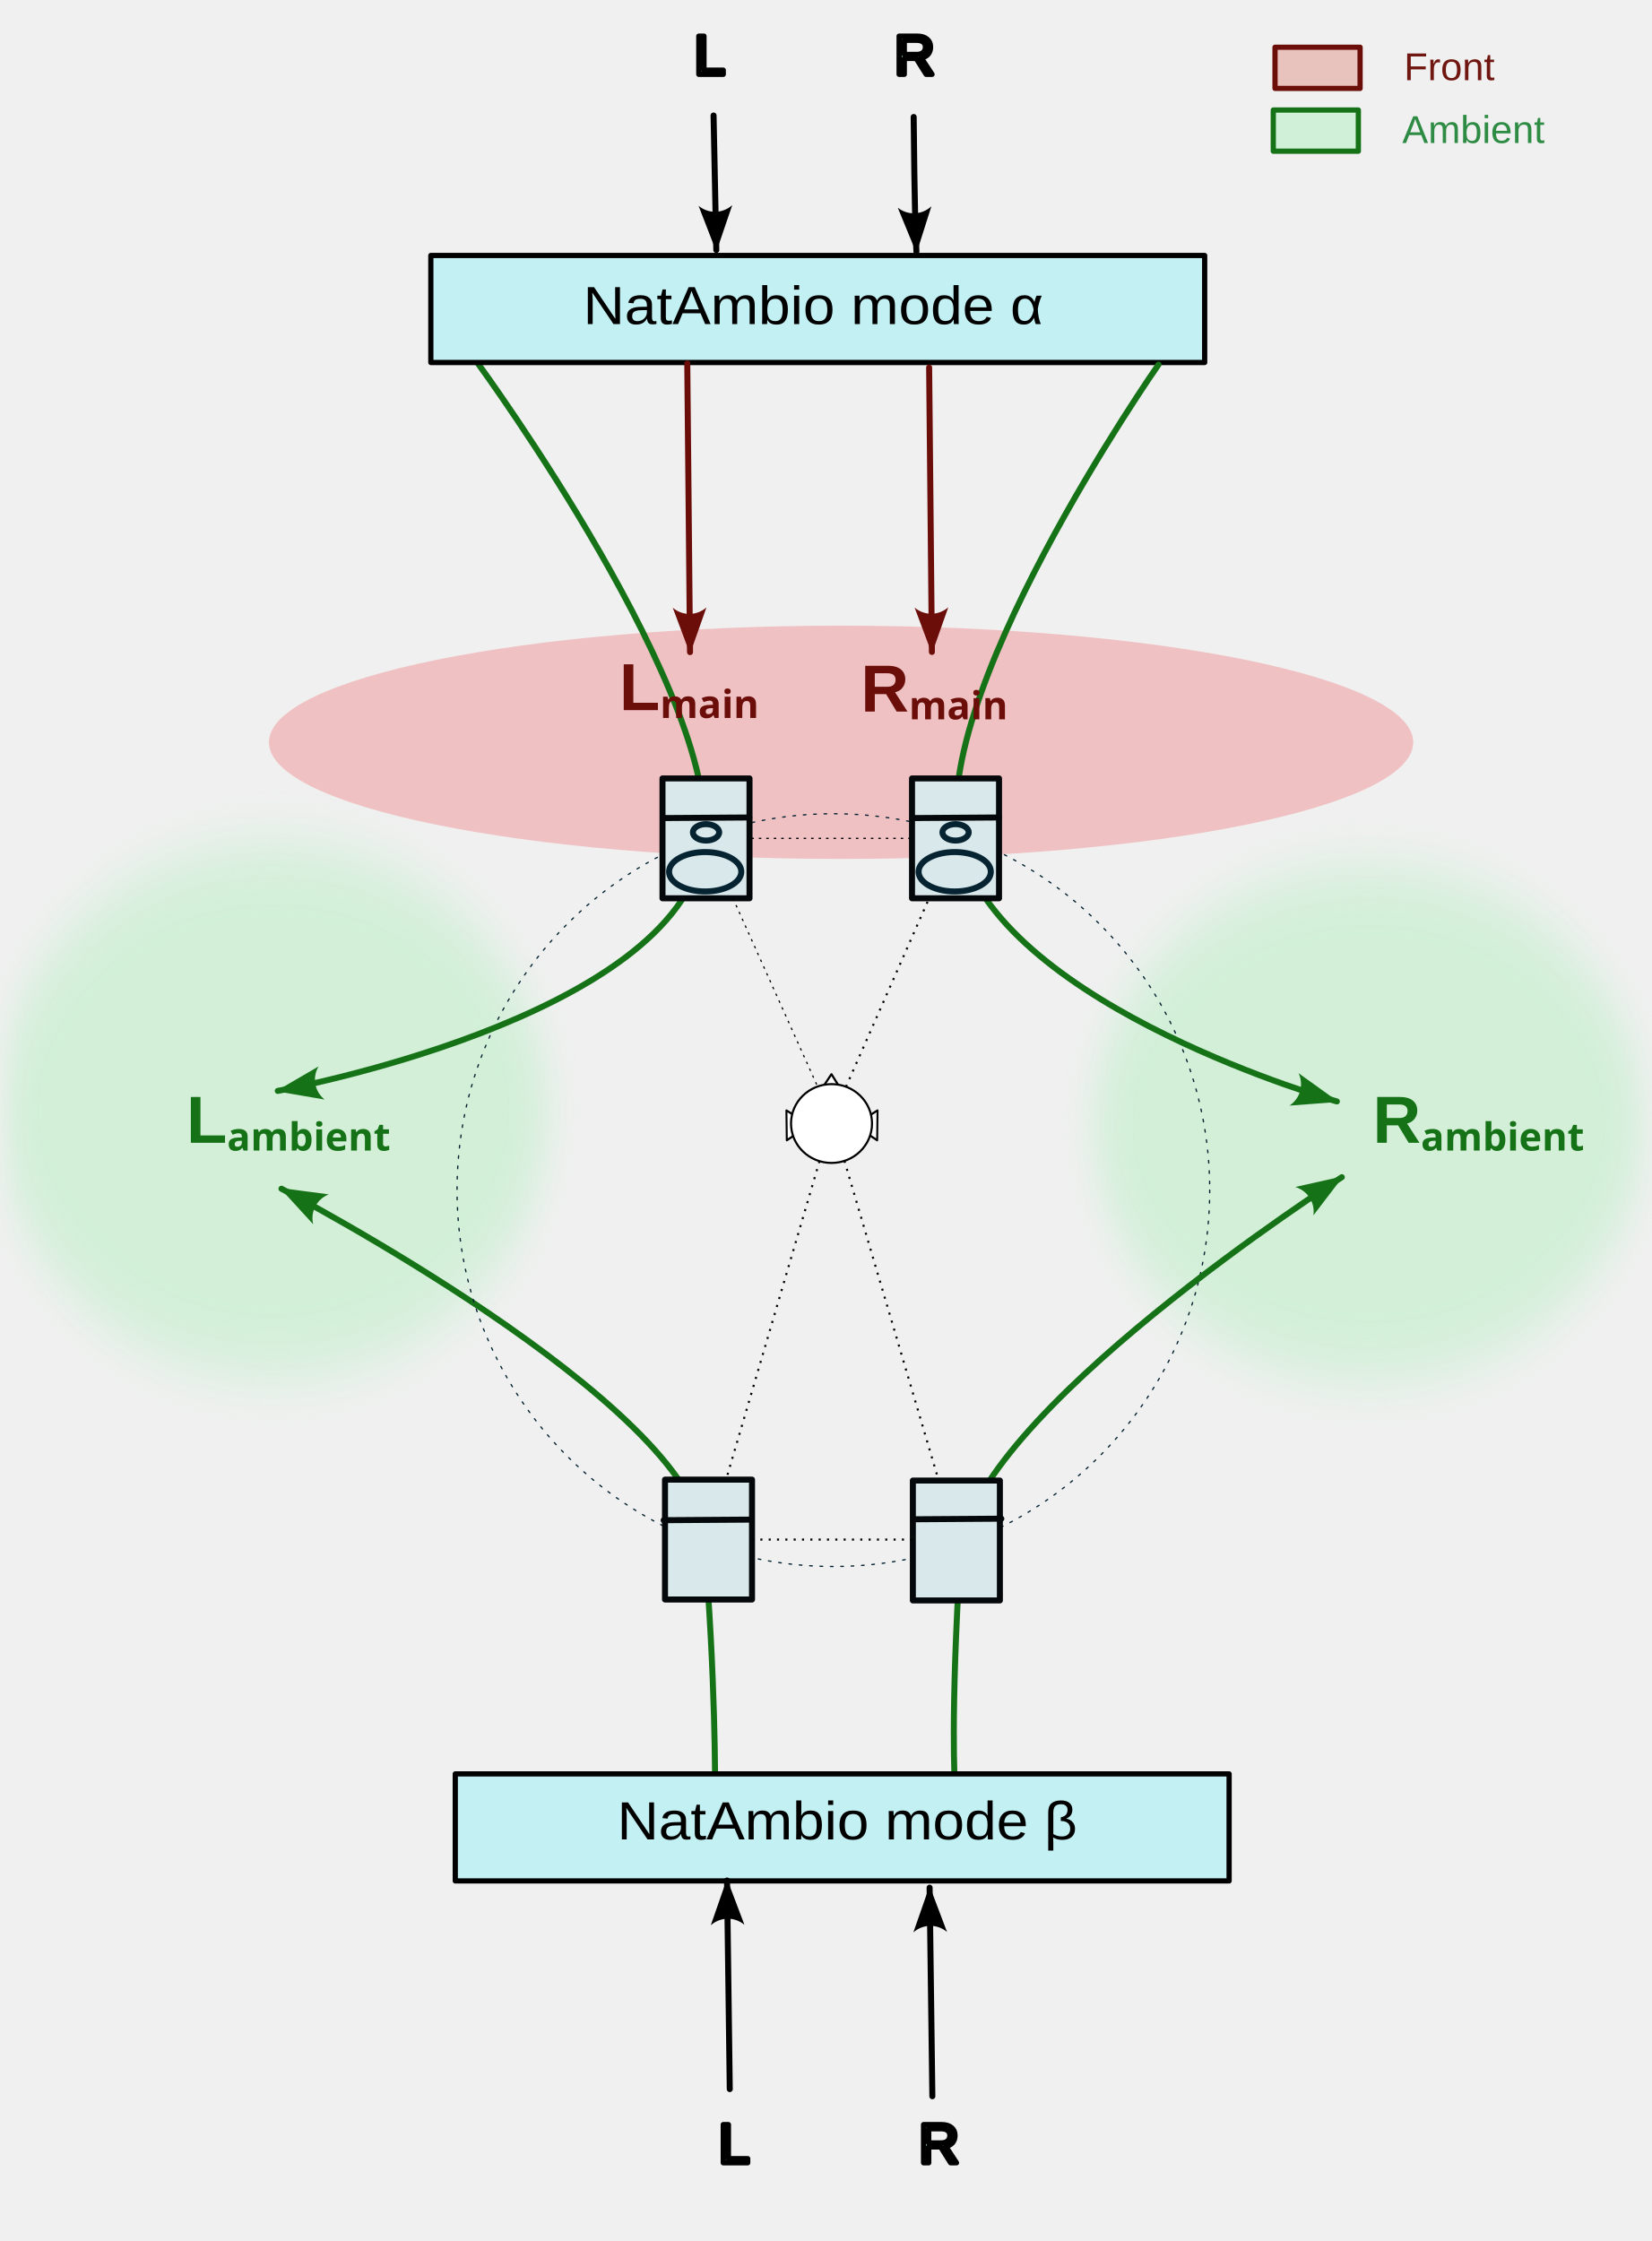
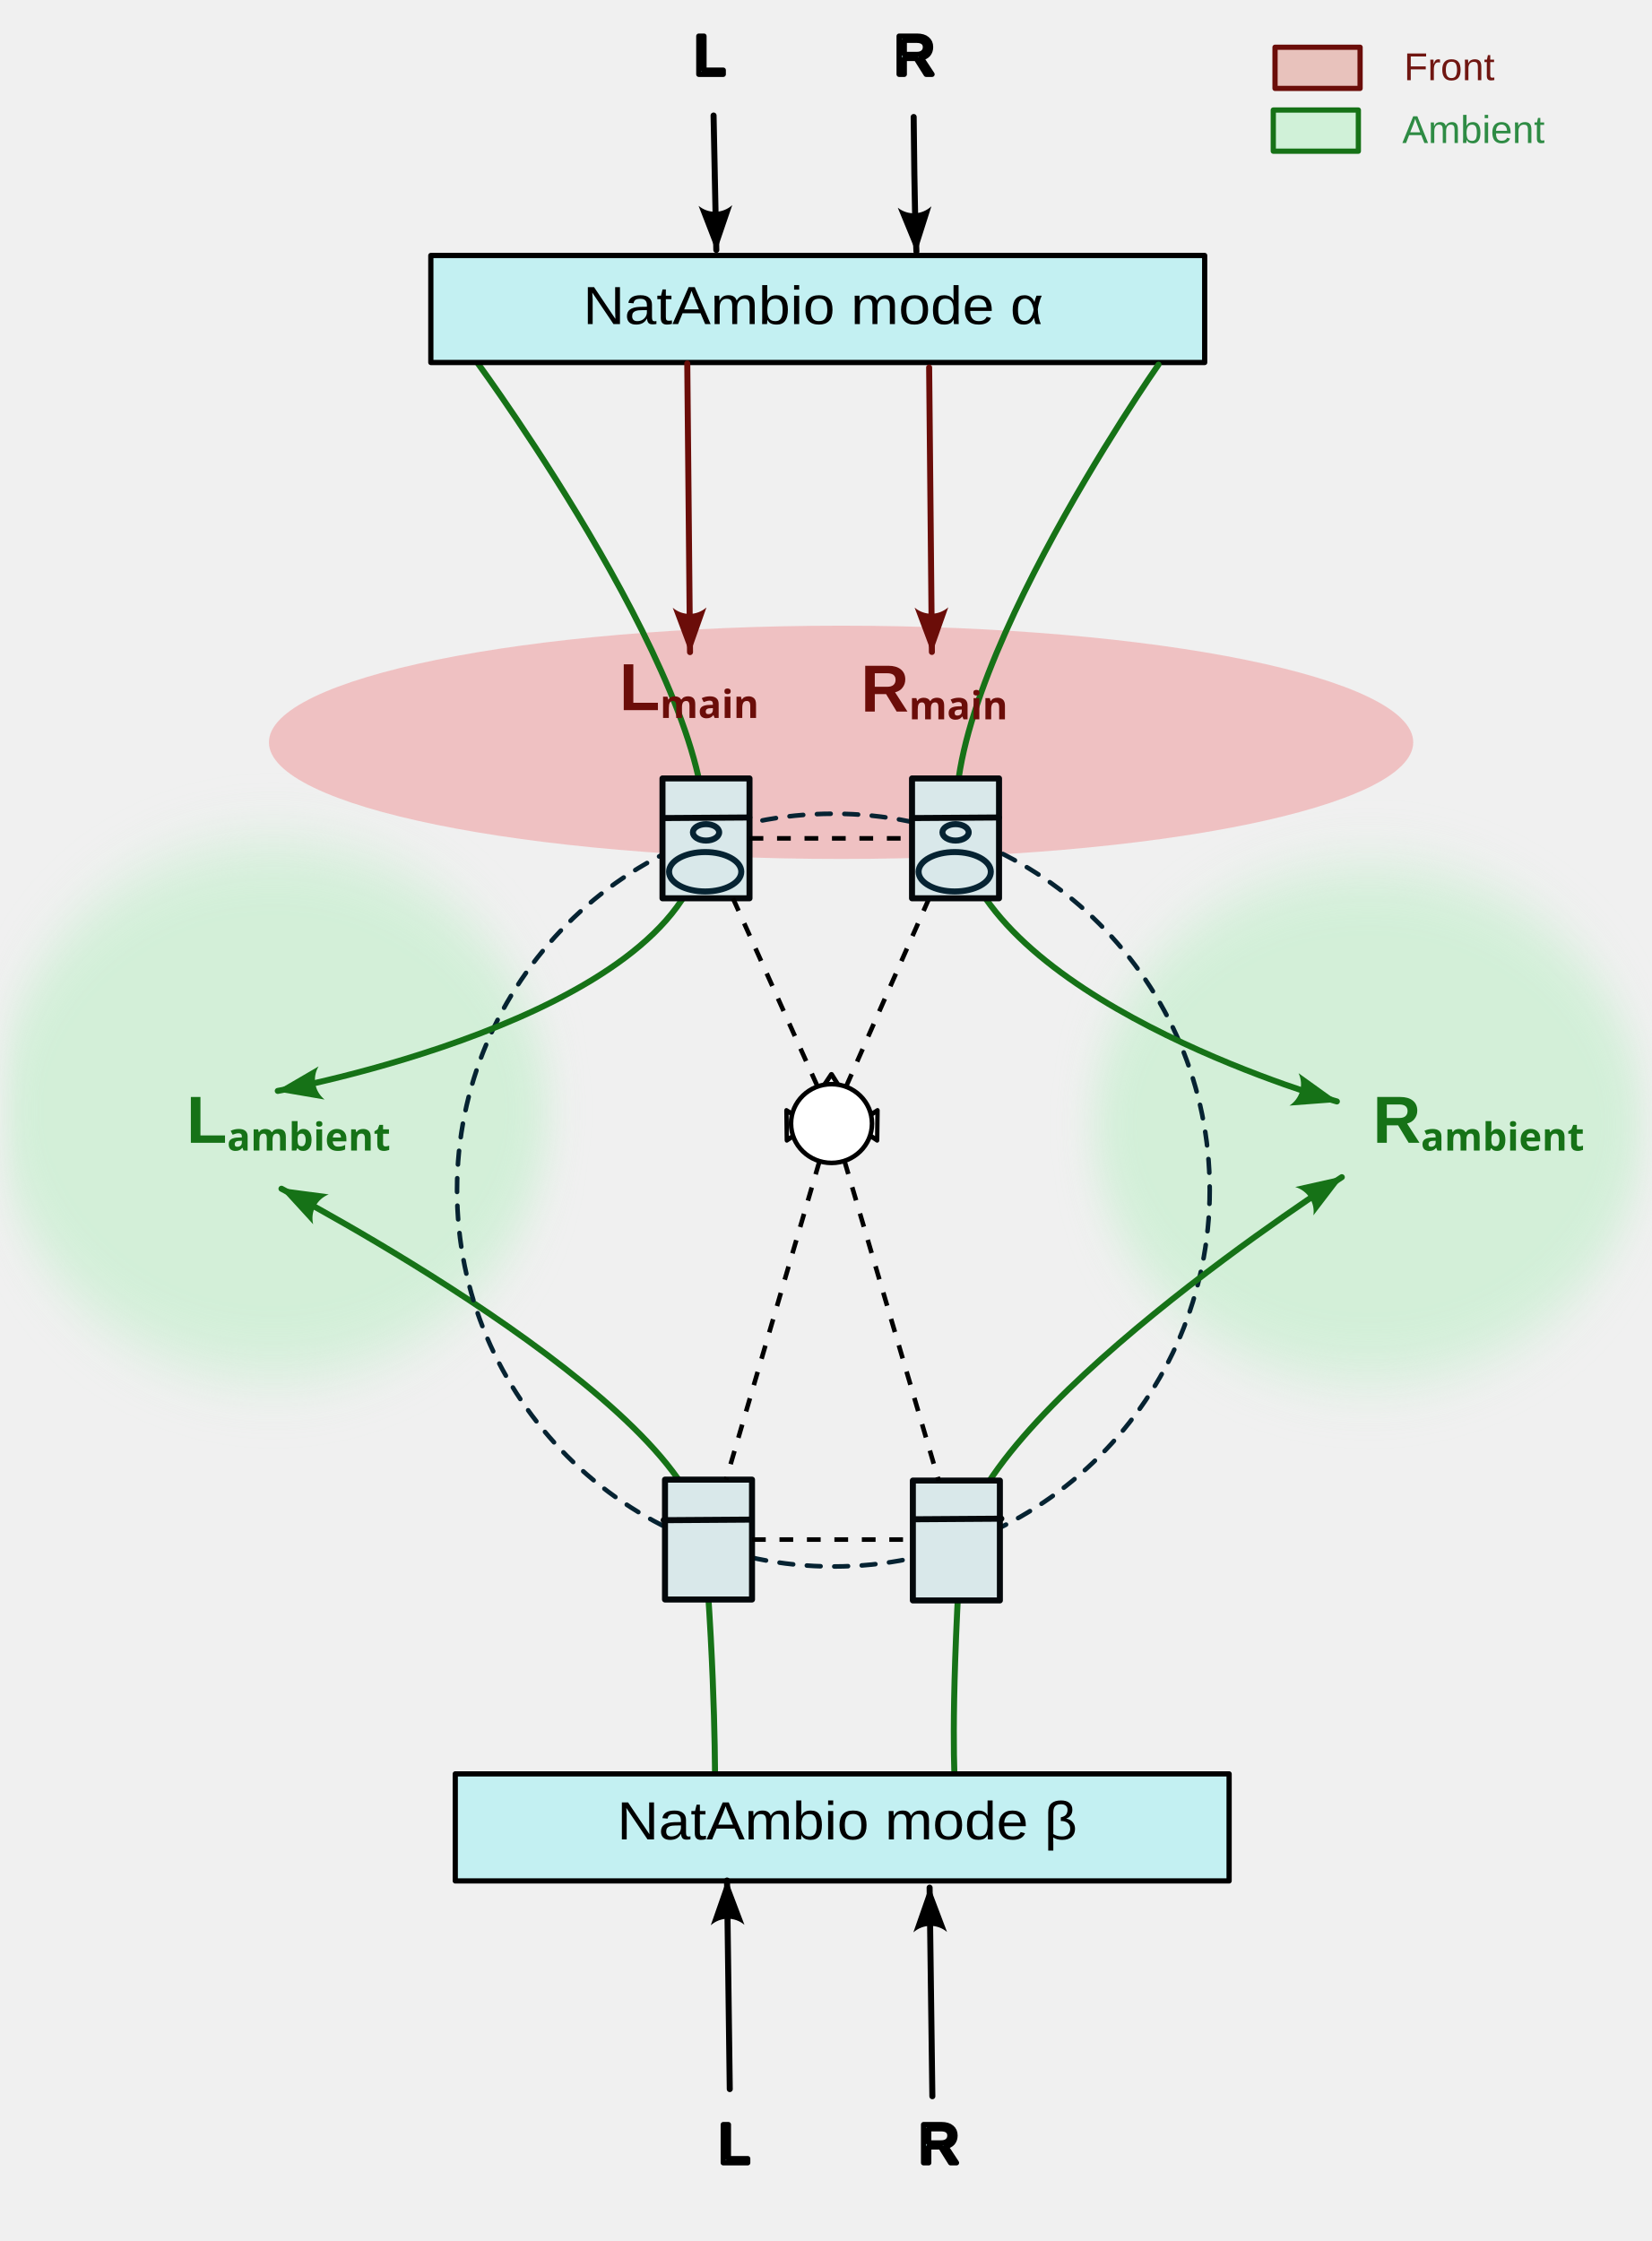
<svg xmlns="http://www.w3.org/2000/svg" width="210mm" height="285mm" viewBox="0 0 210 285" version="1.1" id="svg1">
  <defs id="defs1">
    <marker style="overflow:visible" id="ConcaveTriangle" refX="6" refY="0" orient="auto-start-reverse" markerWidth="1" markerHeight="1" viewBox="0 0 1 1" preserveAspectRatio="xMidYMid">
      <path transform="scale(0.7)" d="M -2,-4 9,0 -2,4 c 2,-2.33 2,-5.66 0,-8 z" style="fill:context-stroke;fill-rule:evenodd;stroke:none" id="path9" />
    </marker>
    <marker style="overflow:visible" id="ConcaveTriangle-2" refX="6" refY="0" orient="auto-start-reverse" markerWidth="1" markerHeight="1" viewBox="0 0 1 1" preserveAspectRatio="xMidYMid">
      <path transform="scale(0.7)" d="M -2,-4 9,0 -2,4 c 2,-2.33 2,-5.66 0,-8 z" style="fill:context-stroke;fill-rule:evenodd;stroke:none" id="path9-7" />
    </marker>
    <marker style="overflow:visible" id="ConcaveTriangle-7" refX="6" refY="0" orient="auto-start-reverse" markerWidth="1" markerHeight="1" viewBox="0 0 1 1" preserveAspectRatio="xMidYMid">
      <path transform="scale(0.7)" d="M -2,-4 9,0 -2,4 c 2,-2.33 2,-5.66 0,-8 z" style="fill:context-stroke;fill-rule:evenodd;stroke:none" id="path9-4" />
    </marker>
    <marker style="overflow:visible" id="ConcaveTriangle-7-1" refX="6" refY="0" orient="auto-start-reverse" markerWidth="1" markerHeight="1" viewBox="0 0 1 1" preserveAspectRatio="xMidYMid">
      <path transform="scale(0.7)" d="M -2,-4 9,0 -2,4 c 2,-2.33 2,-5.66 0,-8 z" style="fill:context-stroke;fill-rule:evenodd;stroke:none" id="path9-4-9" />
    </marker>
    <marker style="overflow:visible" id="ConcaveTriangle-7-6" refX="6" refY="0" orient="auto-start-reverse" markerWidth="1" markerHeight="1" viewBox="0 0 1 1" preserveAspectRatio="xMidYMid">
      <path transform="scale(0.7)" d="M -2,-4 9,0 -2,4 c 2,-2.33 2,-5.66 0,-8 z" style="fill:context-stroke;fill-rule:evenodd;stroke:none" id="path9-4-6" />
    </marker>
    <marker style="overflow:visible" id="ConcaveTriangle-7-6-2" refX="6" refY="0" orient="auto-start-reverse" markerWidth="1" markerHeight="1" viewBox="0 0 1 1" preserveAspectRatio="xMidYMid">
      <path transform="scale(0.7)" d="M -2,-4 9,0 -2,4 c 2,-2.33 2,-5.66 0,-8 z" style="fill:context-stroke;fill-rule:evenodd;stroke:none" id="path9-4-6-5" />
    </marker>
    <marker style="overflow:visible" id="ConcaveTriangle-8-4" refX="6" refY="0" orient="auto-start-reverse" markerWidth="1" markerHeight="1" viewBox="0 0 1 1" preserveAspectRatio="xMidYMid">
      <path transform="scale(0.7)" d="M -2,-4 9,0 -2,4 c 2,-2.33 2,-5.66 0,-8 z" style="fill:context-stroke;fill-rule:evenodd;stroke:none" id="path9-2-1" />
    </marker>
    <marker style="overflow:visible" id="ConcaveTriangle-8" refX="6" refY="0" orient="auto-start-reverse" markerWidth="1" markerHeight="1" viewBox="0 0 1 1" preserveAspectRatio="xMidYMid">
      <path transform="scale(0.7)" d="M -2,-4 9,0 -2,4 c 2,-2.33 2,-5.66 0,-8 z" style="fill:context-stroke;fill-rule:evenodd;stroke:none" id="path9-2" />
    </marker>
    <filter style="color-interpolation-filters:sRGB" id="filter12" x="-0.081" y="-0.135" width="1.161" height="1.269">
      <feGaussianBlur stdDeviation="2.036" id="feGaussianBlur12" />
    </filter>
    <filter style="color-interpolation-filters:sRGB" id="filter12-4" x="-0.081" y="-0.135" width="1.161" height="1.269">
      <feGaussianBlur stdDeviation="2.036" id="feGaussianBlur12-8" />
    </filter>
  </defs>
  <g id="layer1">
    <ellipse style="opacity:0.568;fill:#bceec6;fill-opacity:0.988;stroke:none;stroke-width:0.18;stroke-linecap:round;stroke-linejoin:round;stroke-dasharray:0.18, 0.541;stroke-dashoffset:0;filter:url(#filter12)" id="path12-1" cx="32.251" cy="178.215" rx="30.276" ry="18.148" transform="matrix(1.155089,0,0,1.867913,-2.500748,-191.6368)" />
    <ellipse style="opacity:0.568;fill:#bceec6;fill-opacity:0.988;stroke:none;stroke-width:0.184;stroke-linecap:round;stroke-linejoin:round;stroke-dasharray:0.184, 0.551;stroke-dashoffset:0;filter:url(#filter12-4)" id="path12-4" cx="169.427" cy="178.548" rx="30.276" ry="18.148" transform="matrix(1.155089,0,0,1.799734,-21.6227,-178.3809)" />
    <ellipse style="opacity:0.36;fill:#ef7073;fill-opacity:1;stroke:none;stroke-width:0.765;stroke-linecap:round;stroke-linejoin:round;stroke-dasharray:none;stroke-opacity:1" id="path14" cx="106.969" cy="94.403" rx="72.767" ry="14.833" />
    <path style="fill:none;fill-opacity:1;stroke:#167217;stroke-width:0.765;stroke-linecap:round;stroke-linejoin:round;stroke-dasharray:none;stroke-opacity:1;marker-end:url(#ConcaveTriangle-7-6)" d="m 90.939,227.259 c 0,0 0.1,-13.794 -1.396,-31.41 C 88.064,178.436 35.797,151.177 35.797,151.177" id="path10-7-8" />
-     <ellipse style="fill:none;stroke:#062332;stroke-width:0.165;stroke-linecap:round;stroke-linejoin:round;stroke-dasharray:0.33, 0.99;stroke-dashoffset:0" id="path1" cx="105.99" cy="151.353" rx="47.863" ry="47.866" />
+     <ellipse style="fill:none;stroke:#062332;stroke-width:0.582;stroke-linecap:round;stroke-linejoin:round;stroke-dasharray:1.746,1.746;stroke-dashoffset:0" id="path1" cx="105.99" cy="151.353" rx="47.863" ry="47.866" />
    <path style="fill:none;fill-opacity:1;stroke:#167217;stroke-width:0.765;stroke-linecap:round;stroke-linejoin:round;stroke-dasharray:none;stroke-opacity:1;marker-end:url(#ConcaveTriangle-7-6-2)" d="m 121.443,226.837 c 0,0 -0.598,-8.21 0.698,-29.316 1.071,-17.443 48.511,-47.813 48.511,-47.813" id="path10-7-8-4" />
    <rect style="fill:#d9e8ea;fill-opacity:1;stroke:#04080b;stroke-width:0.765;stroke-linecap:round;stroke-linejoin:round;stroke-dasharray:none;stroke-dashoffset:0;stroke-opacity:1" id="rect1-3-9" width="11.067" height="15.244" x="116.098" y="188.291" />
    <path style="fill:none;fill-opacity:1;stroke:#167217;stroke-width:0.765;stroke-linecap:round;stroke-linejoin:round;stroke-dasharray:none;stroke-opacity:1;marker-end:url(#ConcaveTriangle-7)" d="m 60.803,46.251 c 0,0 31.571,43.102 28.618,61.493 -3.505,21.831 -54.095,30.992 -54.095,30.992" id="path10-7" />
    <g id="g4" transform="matrix(0.5982915,0,0,0.5983238,53.1442,-40.07348)" style="stroke-width:1.671">
      <g id="g5" style="stroke-width:1.671">
        <rect style="fill:#d9e8ea;fill-opacity:1;stroke:#04080b;stroke-width:1.279;stroke-linecap:round;stroke-linejoin:round;stroke-dasharray:none;stroke-dashoffset:0;stroke-opacity:1" id="rect1" width="18.497" height="25.477" x="52.001" y="232.435" />
        <ellipse style="fill:#d9e8ea;fill-opacity:1;stroke:#062332;stroke-width:1.279;stroke-linecap:round;stroke-linejoin:round;stroke-dasharray:none;stroke-dashoffset:0" id="path2" cx="61.075" cy="252.271" rx="7.678" ry="4.188" />
        <ellipse style="fill:#d9e8ea;fill-opacity:1;stroke:#062332;stroke-width:1.279;stroke-linecap:round;stroke-linejoin:round;stroke-dasharray:none;stroke-dashoffset:0" id="path3" cx="61.255" cy="243.895" rx="2.792" ry="1.745" />
        <path style="fill:#d9e8ea;fill-opacity:1;stroke:#04080b;stroke-width:1.279;stroke-linecap:round;stroke-linejoin:round;stroke-dasharray:none;stroke-dashoffset:0;stroke-opacity:1" d="m 52.071,240.858 c 18.385,-0.123 18.385,-0.123 18.385,-0.123" id="path4" />
      </g>
    </g>
-     <g id="g1" transform="matrix(0.2635548,0,0,0.2634649,65.92538,100.4506)" style="stroke-width:3.795">
-       <path style="fill:#ffffff;stroke:#000000;stroke-width:1.421;stroke-linecap:round;stroke-linejoin:round;stroke-dasharray:none;stroke-opacity:1" id="path2-7" d="m 93.881,124.593 -9.124,-3.108 -9.124,-3.108 7.254,-6.347 7.254,-6.347 1.87,9.456 z" transform="matrix(0.4333733,-0.5687221,0.5096848,0.4835713,36.42598,154.9128)" />
-       <path style="fill:#ffffff;stroke:#000000;stroke-width:1.421;stroke-linecap:round;stroke-linejoin:round;stroke-dasharray:none;stroke-opacity:1" id="path2-8" d="m 93.881,124.593 -9.124,-3.108 -9.124,-3.108 7.254,-6.347 7.254,-6.347 1.87,9.456 z" transform="matrix(-0.4333733,-0.5687221,-0.5096848,0.4835713,266.2533,154.9128)" />
-       <path style="fill:#ffffff;stroke:#000000;stroke-width:1.421;stroke-linecap:round;stroke-linejoin:round;stroke-dasharray:none;stroke-opacity:1" id="path2-8-1" d="m 93.881,124.593 -9.124,-3.108 -9.124,-3.108 7.254,-6.347 7.254,-6.347 1.87,9.456 z" transform="matrix(0.5687221,-0.4333733,-0.4835713,-0.5096848,157.9459,241.4298)" />
-       <ellipse style="fill:#ffffff;stroke:#000000;stroke-width:1.004;stroke-linecap:round;stroke-linejoin:round;stroke-dasharray:none;stroke-opacity:1" id="path1-3" cx="151.118" cy="161.064" rx="19.544" ry="19.021" />
+     <g id="g1" transform="matrix(0.2635548,0,0,0.2634649,65.92538,100.4506)" style="stroke-width:2.209;stroke-dasharray:none">
+       <path style="fill:#ffffff;stroke:#000000;stroke-width:3.126;stroke-linecap:round;stroke-linejoin:round;stroke-dasharray:none;stroke-opacity:1" id="path2-7" d="m 93.881,124.593 -9.124,-3.108 -9.124,-3.108 7.254,-6.347 7.254,-6.347 1.87,9.456 z" transform="matrix(0.4333733,-0.5687221,0.5096848,0.4835713,36.42598,154.9128)" />
+       <path style="fill:#ffffff;stroke:#000000;stroke-width:3.126;stroke-linecap:round;stroke-linejoin:round;stroke-dasharray:none;stroke-opacity:1" id="path2-8" d="m 93.881,124.593 -9.124,-3.108 -9.124,-3.108 7.254,-6.347 7.254,-6.347 1.87,9.456 z" transform="matrix(-0.4333733,-0.5687221,-0.5096848,0.4835713,266.2533,154.9128)" />
+       <path style="fill:#ffffff;stroke:#000000;stroke-width:3.126;stroke-linecap:round;stroke-linejoin:round;stroke-dasharray:none;stroke-opacity:1" id="path2-8-1" d="m 93.881,124.593 -9.124,-3.108 -9.124,-3.108 7.254,-6.347 7.254,-6.347 1.87,9.456 z" transform="matrix(0.5687221,-0.4333733,-0.4835713,-0.5096848,157.9459,241.4298)" />
+       <ellipse style="fill:#ffffff;stroke:#000000;stroke-width:2.209;stroke-linecap:round;stroke-linejoin:round;stroke-dasharray:none;stroke-opacity:1" id="path1-3" cx="151.118" cy="161.064" rx="19.544" ry="19.021" />
    </g>
-     <path style="fill:none;fill-rule:evenodd;stroke:#000000;stroke-width:0.158px;stroke-linecap:butt;stroke-linejoin:miter;stroke-dasharray:0.317, 0.633;stroke-dashoffset:0;stroke-opacity:1" d="m 121.524,106.62 -26.202,3e-5" id="path8" />
+     <path style="fill:none;fill-rule:evenodd;stroke:#000000;stroke-width:0.582;stroke-linecap:butt;stroke-linejoin:miter;stroke-dasharray:1.746, 1.746;stroke-dashoffset:0;stroke-opacity:1" d="m 121.524,106.62 -26.202,3e-5" id="path8" />
    <rect style="fill:#c3f0f2;fill-opacity:1;stroke:#000000;stroke-width:0.665;stroke-linecap:round;stroke-linejoin:round;stroke-opacity:1" id="rect2" width="98.418" height="13.611" x="54.793" y="32.49" />
    <text xml:space="preserve" style="font-style:normal;font-variant:normal;font-weight:normal;font-stretch:normal;font-size:7.056px;font-family:Arial;-inkscape-font-specification:'Arial, Normal';font-variant-ligatures:normal;font-variant-caps:normal;font-variant-numeric:normal;font-variant-east-asian:normal;writing-mode:lr-tb;direction:ltr;fill:#000000;fill-opacity:1;stroke:none;stroke-width:0.665;stroke-linecap:round;stroke-linejoin:round;stroke-opacity:1" x="71.741" y="42.611" id="text2" transform="scale(1.033755,0.967347)">
      <tspan id="tspan1" x="71.741" y="42.611">NatAmbio mode α</tspan>
    </text>
    <text xml:space="preserve" style="font-style:normal;font-variant:normal;font-weight:normal;font-stretch:normal;font-size:7.056px;font-family:Arial;-inkscape-font-specification:'Arial, Normal';font-variant-ligatures:normal;font-variant-caps:normal;font-variant-numeric:normal;font-variant-east-asian:normal;writing-mode:lr-tb;direction:ltr;fill:#c3f0f2;fill-opacity:1;stroke:#000000;stroke-width:0.665;stroke-linecap:round;stroke-linejoin:round;stroke-opacity:1" x="88.297" y="9.456" id="text3">
      <tspan id="tspan3" style="font-style:normal;font-variant:normal;font-weight:normal;font-stretch:normal;font-size:7.056px;font-family:Arial;-inkscape-font-specification:'Arial, Normal';font-variant-ligatures:normal;font-variant-caps:normal;font-variant-numeric:normal;font-variant-east-asian:normal;stroke-width:0.665" x="88.297" y="9.456">L</tspan>
    </text>
    <text xml:space="preserve" style="font-style:normal;font-variant:normal;font-weight:normal;font-stretch:normal;font-size:7.056px;font-family:Arial;-inkscape-font-specification:'Arial, Normal';font-variant-ligatures:normal;font-variant-caps:normal;font-variant-numeric:normal;font-variant-east-asian:normal;writing-mode:lr-tb;direction:ltr;fill:#c3f0f2;fill-opacity:1;stroke:#000000;stroke-width:0.665;stroke-linecap:round;stroke-linejoin:round;stroke-opacity:1" x="113.774" y="9.456" id="text4">
      <tspan id="tspan4" style="font-style:normal;font-variant:normal;font-weight:normal;font-stretch:normal;font-size:7.056px;font-family:Arial;-inkscape-font-specification:'Arial, Normal';font-variant-ligatures:normal;font-variant-caps:normal;font-variant-numeric:normal;font-variant-east-asian:normal;stroke-width:0.665" x="113.774" y="9.456">R</tspan>
    </text>
    <path style="fill:#c3f0f2;fill-opacity:1;stroke:#000000;stroke-width:0.765;stroke-linecap:round;stroke-linejoin:round;stroke-dasharray:none;stroke-opacity:1;marker-end:url(#ConcaveTriangle)" d="m 90.752,14.691 c 0.349,17.101 0.349,17.101 0.349,17.101" id="path5" />
    <path style="fill:#c3f0f2;fill-opacity:1;stroke:#000000;stroke-width:0.765;stroke-linecap:round;stroke-linejoin:round;stroke-dasharray:none;stroke-opacity:1;marker-end:url(#ConcaveTriangle-2)" d="m 116.201,14.878 c 0.116,11.851 0.233,14.298 0.349,17.101" id="path5-4" />
    <text xml:space="preserve" style="font-style:normal;font-variant:normal;font-weight:bold;font-stretch:normal;font-size:8.467px;font-family:Arial;-inkscape-font-specification:'Arial, Bold';font-variant-ligatures:normal;font-variant-caps:normal;font-variant-numeric:normal;font-variant-east-asian:normal;writing-mode:lr-tb;direction:ltr;fill:#167217;fill-opacity:1;stroke:none;stroke-width:0.765;stroke-linecap:round;stroke-linejoin:round;stroke-dasharray:none;stroke-opacity:1" x="23.709" y="145.337" id="text9">
      <tspan id="tspan9" style="font-style:normal;font-variant:normal;font-weight:bold;font-stretch:normal;font-size:8.467px;font-family:Arial;-inkscape-font-specification:'Arial, Bold';font-variant-ligatures:normal;font-variant-caps:normal;font-variant-numeric:normal;font-variant-east-asian:normal;fill:#167217;fill-opacity:1;stroke:none;stroke-width:0.765" x="23.709" y="145.337">L<tspan style="font-style:normal;font-variant:normal;font-weight:bold;font-stretch:normal;font-size:4.939px;font-family:Sans;-inkscape-font-specification:'Sans, Bold';font-variant-ligatures:normal;font-variant-caps:normal;font-variant-numeric:normal;font-variant-east-asian:normal;baseline-shift:sub" id="tspan2">ambient</tspan>
      </tspan>
    </text>
    <text xml:space="preserve" style="font-style:normal;font-variant:normal;font-weight:bold;font-stretch:normal;font-size:8.467px;font-family:Arial;-inkscape-font-specification:'Arial, Bold';font-variant-ligatures:normal;font-variant-caps:normal;font-variant-numeric:normal;font-variant-east-asian:normal;writing-mode:lr-tb;direction:ltr;fill:#167217;fill-opacity:1;stroke:none;stroke-width:0.765;stroke-linecap:round;stroke-linejoin:round;stroke-dasharray:none;stroke-opacity:1" x="174.595" y="145.337" id="text9-8">
      <tspan id="tspan9-9" style="font-style:normal;font-variant:normal;font-weight:bold;font-stretch:normal;font-size:8.467px;font-family:Arial;-inkscape-font-specification:'Arial, Bold';font-variant-ligatures:normal;font-variant-caps:normal;font-variant-numeric:normal;font-variant-east-asian:normal;fill:#167217;fill-opacity:1;stroke:none;stroke-width:0.765" x="174.595" y="145.337">R<tspan style="font-style:normal;font-variant:normal;font-weight:bold;font-stretch:normal;font-size:4.939px;font-family:Sans;-inkscape-font-specification:'Sans, Bold';font-variant-ligatures:normal;font-variant-caps:normal;font-variant-numeric:normal;font-variant-east-asian:normal;baseline-shift:sub" id="tspan5">ambient</tspan>
      </tspan>
    </text>
    <text xml:space="preserve" style="font-style:normal;font-variant:normal;font-weight:bold;font-stretch:normal;font-size:8.467px;font-family:Arial;-inkscape-font-specification:'Arial, Bold';font-variant-ligatures:normal;font-variant-caps:normal;font-variant-numeric:normal;font-variant-east-asian:normal;writing-mode:lr-tb;direction:ltr;fill:#6b0d09;fill-opacity:1;stroke:none;stroke-width:1.365;stroke-linecap:round;stroke-linejoin:round;stroke-dasharray:none;stroke-opacity:1" x="78.764" y="90.315" id="text9-4">
      <tspan id="tspan9-3" style="font-style:normal;font-variant:normal;font-weight:bold;font-stretch:normal;font-size:8.467px;font-family:Arial;-inkscape-font-specification:'Arial, Bold';font-variant-ligatures:normal;font-variant-caps:normal;font-variant-numeric:normal;font-variant-east-asian:normal;fill:#6b0d09;fill-opacity:1;stroke:none;stroke-width:1.365;stroke-dasharray:none" x="78.764" y="90.315">L<tspan style="font-style:normal;font-variant:normal;font-weight:bold;font-stretch:normal;font-size:4.939px;font-family:Sans;-inkscape-font-specification:'Sans, Bold';font-variant-ligatures:normal;font-variant-caps:normal;font-variant-numeric:normal;font-variant-east-asian:normal;baseline-shift:sub;fill:#6b0d09;fill-opacity:1;stroke-width:1.365;stroke-dasharray:none" id="tspan13">main</tspan>
      </tspan>
    </text>
    <path style="fill:none;fill-opacity:1;stroke:#167217;stroke-width:0.765;stroke-linecap:round;stroke-linejoin:round;stroke-dasharray:none;stroke-opacity:1;marker-end:url(#ConcaveTriangle)" d="m 147.339,46.369 c 0,0 -30.36,43.403 -25.128,61.484 5.918,20.452 47.813,32.223 47.813,32.223" id="path10" />
    <text xml:space="preserve" style="font-style:normal;font-variant:normal;font-weight:bold;font-stretch:normal;font-size:8.467px;font-family:Arial;-inkscape-font-specification:'Arial, Bold';font-variant-ligatures:normal;font-variant-caps:normal;font-variant-numeric:normal;font-variant-east-asian:normal;writing-mode:lr-tb;direction:ltr;fill:#6b0d09;fill-opacity:1;stroke:none;stroke-width:1.365;stroke-linecap:round;stroke-linejoin:round;stroke-dasharray:none;stroke-opacity:1" x="109.478" y="90.496" id="text9-41">
      <tspan id="tspan9-1" style="font-style:normal;font-variant:normal;font-weight:bold;font-stretch:normal;font-size:8.467px;font-family:Arial;-inkscape-font-specification:'Arial, Bold';font-variant-ligatures:normal;font-variant-caps:normal;font-variant-numeric:normal;font-variant-east-asian:normal;fill:#6b0d09;fill-opacity:1;stroke:none;stroke-width:1.365;stroke-dasharray:none" x="109.478" y="90.496">R<tspan style="font-style:normal;font-variant:normal;font-weight:bold;font-stretch:normal;font-size:4.939px;font-family:Sans;-inkscape-font-specification:'Sans, Bold';font-variant-ligatures:normal;font-variant-caps:normal;font-variant-numeric:normal;font-variant-east-asian:normal;baseline-shift:sub" id="tspan6">main</tspan>
      </tspan>
    </text>
    <path style="fill:none;fill-opacity:1;stroke:#6b0d09;stroke-width:0.765;stroke-linecap:round;stroke-linejoin:round;stroke-dasharray:none;stroke-opacity:1;marker-end:url(#ConcaveTriangle-7)" d="m 87.408,46.227 0.349,36.706" id="path11" />
    <path style="fill:none;fill-opacity:1;stroke:#6b0d09;stroke-width:0.765;stroke-linecap:round;stroke-linejoin:round;stroke-dasharray:none;stroke-opacity:1;marker-end:url(#ConcaveTriangle-7-1)" d="m 118.169,46.738 0.349,36.174" id="path11-5" />
    <rect style="opacity:1;fill:#aaf2bb;fill-opacity:0.459;stroke:#167217;stroke-width:0.665;stroke-linecap:round;stroke-linejoin:round;stroke-dasharray:none;stroke-opacity:1" id="rect15" width="10.819" height="5.235" x="161.937" y="13.993" />
    <text xml:space="preserve" style="font-style:normal;font-variant:normal;font-weight:normal;font-stretch:normal;font-size:4.939px;font-family:Arial;-inkscape-font-specification:'Arial, Normal';font-variant-ligatures:normal;font-variant-caps:normal;font-variant-numeric:normal;font-variant-east-asian:normal;writing-mode:lr-tb;direction:ltr;opacity:0.978;fill:#2a8940;fill-opacity:0.998;stroke:none;stroke-width:0.665;stroke-linecap:round;stroke-linejoin:round;stroke-dasharray:none;stroke-opacity:1" x="178.34" y="18.181" id="text15">
      <tspan id="tspan15" style="font-style:normal;font-variant:normal;font-weight:normal;font-stretch:normal;font-size:4.939px;font-family:Arial;-inkscape-font-specification:'Arial, Normal';font-variant-ligatures:normal;font-variant-caps:normal;font-variant-numeric:normal;font-variant-east-asian:normal;fill:#2a8940;fill-opacity:0.998;stroke:none;stroke-width:0.665" x="178.34" y="18.181">Ambient</tspan>
    </text>
    <rect style="fill:#df8e82;fill-opacity:0.471;stroke:#6b0d09;stroke-width:0.665;stroke-linecap:round;stroke-linejoin:round;stroke-dasharray:none;stroke-opacity:1" id="rect15-9" width="10.819" height="5.235" x="162.158" y="6.008" />
    <text xml:space="preserve" style="font-style:normal;font-variant:normal;font-weight:normal;font-stretch:normal;font-size:4.939px;font-family:Arial;-inkscape-font-specification:'Arial, Normal';font-variant-ligatures:normal;font-variant-caps:normal;font-variant-numeric:normal;font-variant-east-asian:normal;writing-mode:lr-tb;direction:ltr;opacity:0.978;fill:#6b0f0a;fill-opacity:0.988;stroke:none;stroke-width:0.665;stroke-linecap:round;stroke-linejoin:round;stroke-dasharray:none;stroke-opacity:1" x="178.561" y="10.196" id="text15-6">
      <tspan id="tspan15-3" style="font-style:normal;font-variant:normal;font-weight:normal;font-stretch:normal;font-size:4.939px;font-family:Arial;-inkscape-font-specification:'Arial, Normal';font-variant-ligatures:normal;font-variant-caps:normal;font-variant-numeric:normal;font-variant-east-asian:normal;fill:#6b0f0a;fill-opacity:0.988;stroke:none;stroke-width:0.665" x="178.561" y="10.196">Front</tspan>
    </text>
-     <path style="fill:none;fill-rule:evenodd;stroke:#000000;stroke-width:0.158px;stroke-linecap:butt;stroke-linejoin:miter;stroke-dasharray:0.317, 0.633;stroke-dashoffset:0;stroke-opacity:1" d="m 93.216,114.241 10.763,23.939" id="path6" />
-     <path style="fill:none;fill-rule:evenodd;stroke:#000000;stroke-width:0.265;stroke-linecap:butt;stroke-linejoin:miter;stroke-dasharray:0.265, 0.795;stroke-dashoffset:0;stroke-opacity:1" d="M 107.597,138.206 121.524,106.62" id="path7" />
+     <path style="fill:none;fill-rule:evenodd;stroke:#000000;stroke-width:0.582;stroke-linecap:butt;stroke-linejoin:miter;stroke-dasharray:1.746, 1.746;stroke-dashoffset:0;stroke-opacity:1" d="m 93.216,114.241 10.762,23.94" id="path6" />
+     <path style="fill:none;fill-rule:evenodd;stroke:#000000;stroke-width:0.582;stroke-linecap:butt;stroke-linejoin:miter;stroke-dasharray:1.746, 1.746;stroke-dashoffset:0;stroke-opacity:1" d="m 107.599,138.207 13.926,-31.587" id="path7" />
    <g id="g6" transform="matrix(0.5982915,0,0,0.5983238,42.51361,70.56608)" style="stroke-width:1.671">
      <g id="g4-6" transform="translate(70.81105,-184.9159)" style="stroke-width:1.671">
        <rect style="fill:#d9e8ea;fill-opacity:1;stroke:#04080b;stroke-width:1.279;stroke-linecap:round;stroke-linejoin:round;stroke-dasharray:none;stroke-dashoffset:0;stroke-opacity:1" id="rect1-3" width="18.497" height="25.477" x="52.001" y="232.435" />
        <ellipse style="fill:#d9e8ea;fill-opacity:1;stroke:#062332;stroke-width:1.279;stroke-linecap:round;stroke-linejoin:round;stroke-dasharray:none;stroke-dashoffset:0" id="path2-6" cx="61.075" cy="252.271" rx="7.678" ry="4.188" />
        <ellipse style="fill:#d9e8ea;fill-opacity:1;stroke:#062332;stroke-width:1.279;stroke-linecap:round;stroke-linejoin:round;stroke-dasharray:none;stroke-dashoffset:0" id="path3-1" cx="61.255" cy="243.895" rx="2.792" ry="1.745" />
        <path style="fill:#d9e8ea;fill-opacity:1;stroke:#04080b;stroke-width:1.279;stroke-linecap:round;stroke-linejoin:round;stroke-dasharray:none;stroke-dashoffset:0;stroke-opacity:1" d="m 52.071,240.858 c 18.385,-0.123 18.385,-0.123 18.385,-0.123" id="path4-5" />
      </g>
    </g>
    <rect style="fill:#d9e8ea;fill-opacity:1;stroke:#04080b;stroke-width:0.765;stroke-linecap:round;stroke-linejoin:round;stroke-dasharray:none;stroke-dashoffset:0;stroke-opacity:1" id="rect1-7" width="11.067" height="15.244" x="84.575" y="188.173" />
    <rect style="fill:#c3f0f2;fill-opacity:1;stroke:#000000;stroke-width:0.665;stroke-linecap:round;stroke-linejoin:round;stroke-opacity:1" id="rect2-9" width="98.418" height="13.611" x="57.901" y="225.595" />
    <text xml:space="preserve" style="font-style:normal;font-variant:normal;font-weight:normal;font-stretch:normal;font-size:7.056px;font-family:Arial;-inkscape-font-specification:'Arial, Normal';font-variant-ligatures:normal;font-variant-caps:normal;font-variant-numeric:normal;font-variant-east-asian:normal;writing-mode:lr-tb;direction:ltr;fill:#000000;fill-opacity:1;stroke:none;stroke-width:0.665;stroke-linecap:round;stroke-linejoin:round;stroke-opacity:1" x="75.929" y="241.824" id="text2-8" transform="scale(1.033755,0.967347)">
      <tspan id="tspan16" x="75.929" y="241.824">NatAmbio mode β</tspan>
    </text>
    <text xml:space="preserve" style="font-style:normal;font-variant:normal;font-weight:normal;font-stretch:normal;font-size:7.056px;font-family:Arial;-inkscape-font-specification:'Arial, Normal';font-variant-ligatures:normal;font-variant-caps:normal;font-variant-numeric:normal;font-variant-east-asian:normal;writing-mode:lr-tb;direction:ltr;white-space:pre;fill:#c3f0f2;fill-opacity:1;stroke:#000000;stroke-width:0.665;stroke-linecap:round;stroke-linejoin:round;stroke-opacity:1" x="91.405" y="275.056" id="text3-6">
      <tspan id="tspan3-1" style="font-style:normal;font-variant:normal;font-weight:normal;font-stretch:normal;font-size:7.056px;font-family:Arial;-inkscape-font-specification:'Arial, Normal';font-variant-ligatures:normal;font-variant-caps:normal;font-variant-numeric:normal;font-variant-east-asian:normal;stroke-width:0.665" x="91.405" y="275.056">L</tspan>
    </text>
    <text xml:space="preserve" style="font-style:normal;font-variant:normal;font-weight:normal;font-stretch:normal;font-size:7.056px;font-family:'Sans Serif Collection';-inkscape-font-specification:'Sans Serif Collection, Normal';font-variant-ligatures:normal;font-variant-caps:normal;font-variant-numeric:normal;font-variant-east-asian:normal;writing-mode:lr-tb;direction:ltr;fill:#c3f0f2;fill-opacity:1;stroke:#000000;stroke-width:0.665;stroke-linecap:round;stroke-linejoin:round;stroke-opacity:1" x="116.882" y="275.056" id="text4-5">
      <tspan id="tspan4-4" style="font-style:normal;font-variant:normal;font-weight:normal;font-stretch:normal;font-size:7.056px;font-family:Arial;-inkscape-font-specification:'Arial, Normal';font-variant-ligatures:normal;font-variant-caps:normal;font-variant-numeric:normal;font-variant-east-asian:normal;stroke-width:0.665" x="116.882" y="275.056">R</tspan>
    </text>
    <path style="fill:#c3f0f2;fill-opacity:1;stroke:#000000;stroke-width:0.765;stroke-linecap:round;stroke-linejoin:round;stroke-dasharray:none;stroke-opacity:1;marker-end:url(#ConcaveTriangle-8)" d="M 92.812,265.682 92.463,239.157" id="path5-2" />
    <path style="fill:#c3f0f2;fill-opacity:1;stroke:#000000;stroke-width:0.765;stroke-linecap:round;stroke-linejoin:round;stroke-dasharray:none;stroke-opacity:1;marker-end:url(#ConcaveTriangle-8-4)" d="M 118.577,266.589 118.228,240.065" id="path5-2-0" />
-     <path style="fill:none;fill-rule:evenodd;stroke:#000000;stroke-width:0.265px;stroke-linecap:butt;stroke-linejoin:miter;stroke-dasharray:0.265, 0.794;stroke-dashoffset:0;stroke-opacity:1" id="path12-8" d="M 104.224,147.67 92.344,188.173" />
-     <path style="fill:none;fill-rule:evenodd;stroke:#000000;stroke-width:0.265px;stroke-linecap:butt;stroke-linejoin:miter;stroke-dasharray:0.265, 0.794;stroke-dashoffset:0;stroke-opacity:1" d="m 95.642,195.795 20.668,0" id="path16" />
+     <path style="fill:none;fill-rule:evenodd;stroke:#000000;stroke-width:0.582;stroke-linecap:butt;stroke-linejoin:miter;stroke-dasharray:1.746, 1.746;stroke-dashoffset:0;stroke-opacity:1" id="path12-8" d="M 104.224,147.67 92.344,188.173" />
+     <path style="fill:none;fill-rule:evenodd;stroke:#000000;stroke-width:0.582;stroke-linecap:butt;stroke-linejoin:miter;stroke-dasharray:1.746, 1.746;stroke-dashoffset:0;stroke-opacity:1" d="m 95.642,195.795 20.668,0" id="path16" />
    <path style="fill:#d9e8ea;fill-opacity:1;stroke:#04080b;stroke-width:0.765;stroke-linecap:round;stroke-linejoin:round;stroke-dasharray:none;stroke-dashoffset:0;stroke-opacity:1" d="m 84.404,193.331 c 11,-0.074 11,-0.074 11,-0.074" id="path4-3" />
-     <path style="fill:none;fill-rule:evenodd;stroke:#000000;stroke-width:0.265px;stroke-linecap:butt;stroke-linejoin:miter;stroke-dasharray:0.265, 0.794;stroke-dashoffset:0;stroke-opacity:1" d="m 107.397,147.634 11.987,40.657" id="path13-1" />
+     <path style="fill:none;fill-rule:evenodd;stroke:#000000;stroke-width:0.582;stroke-linecap:butt;stroke-linejoin:miter;stroke-dasharray:1.746, 1.746;stroke-dashoffset:0;stroke-opacity:1" d="m 107.397,147.634 11.987,40.657" id="path13-1" />
    <path style="fill:#d9e8ea;fill-opacity:1;stroke:#04080b;stroke-width:0.765;stroke-linecap:round;stroke-linejoin:round;stroke-dasharray:none;stroke-dashoffset:0;stroke-opacity:1" d="m 116.352,193.213 c 11,-0.074 11,-0.074 11,-0.074" id="path4-5-1" />
  </g>
</svg>
